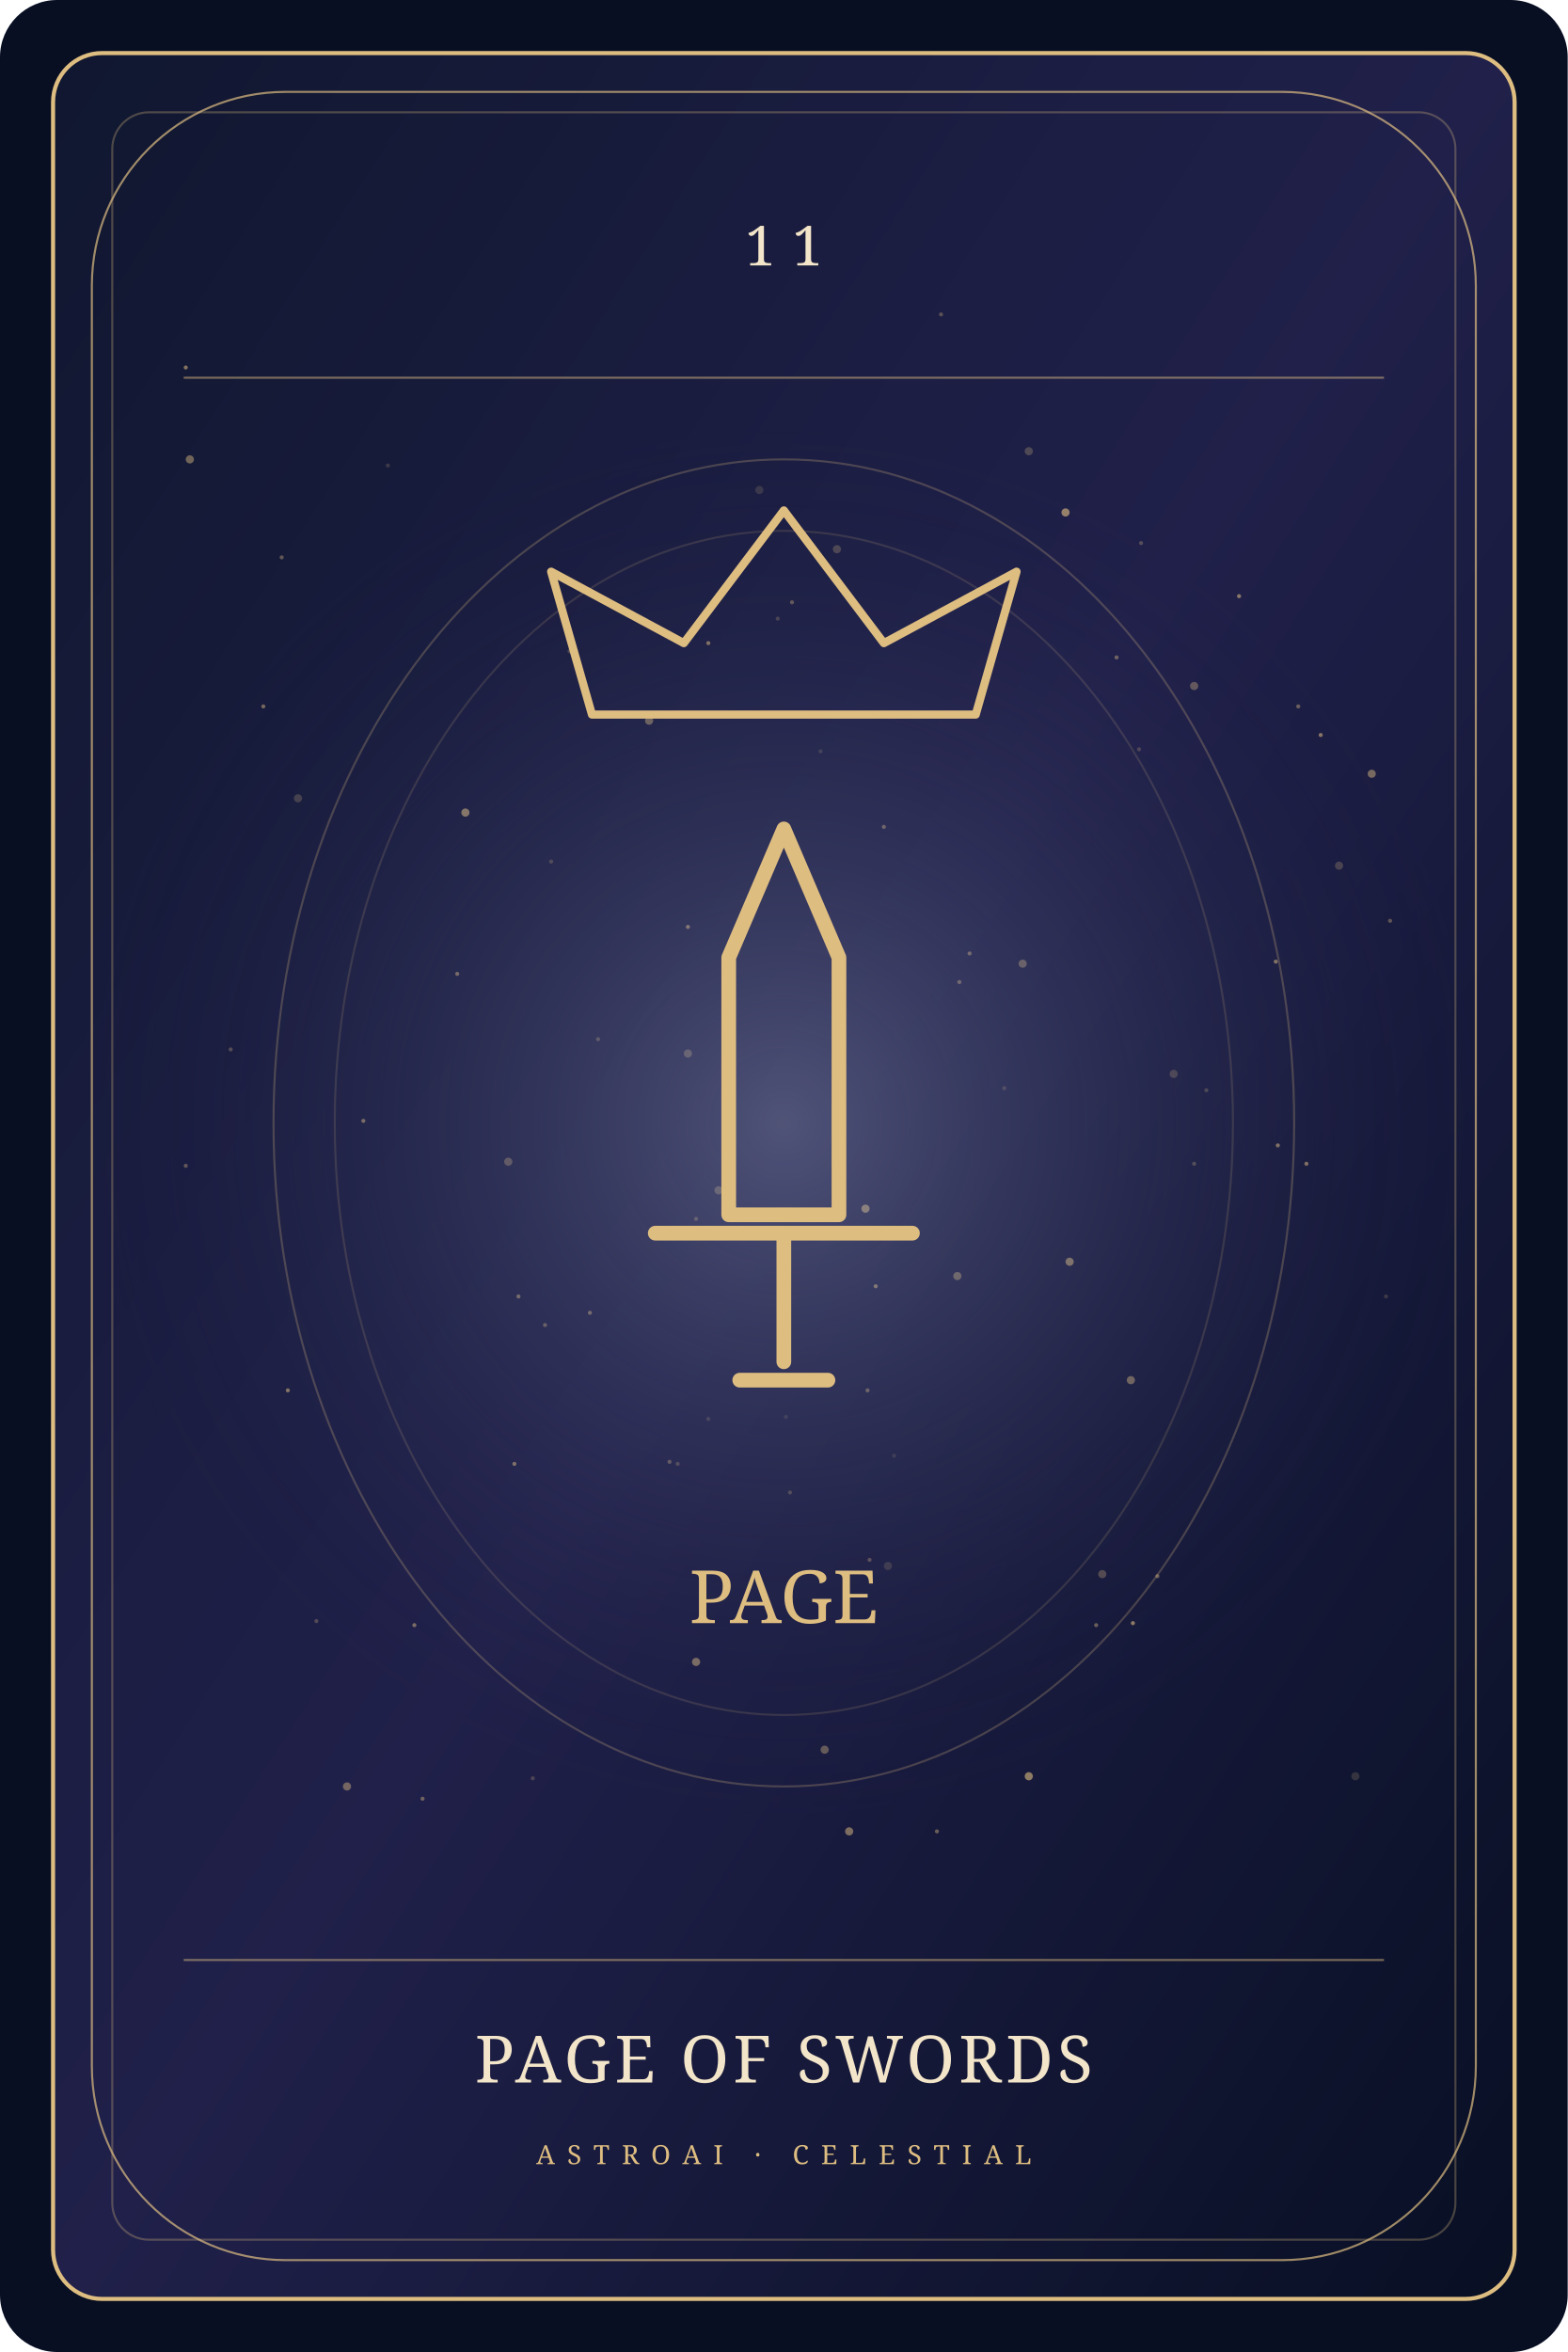
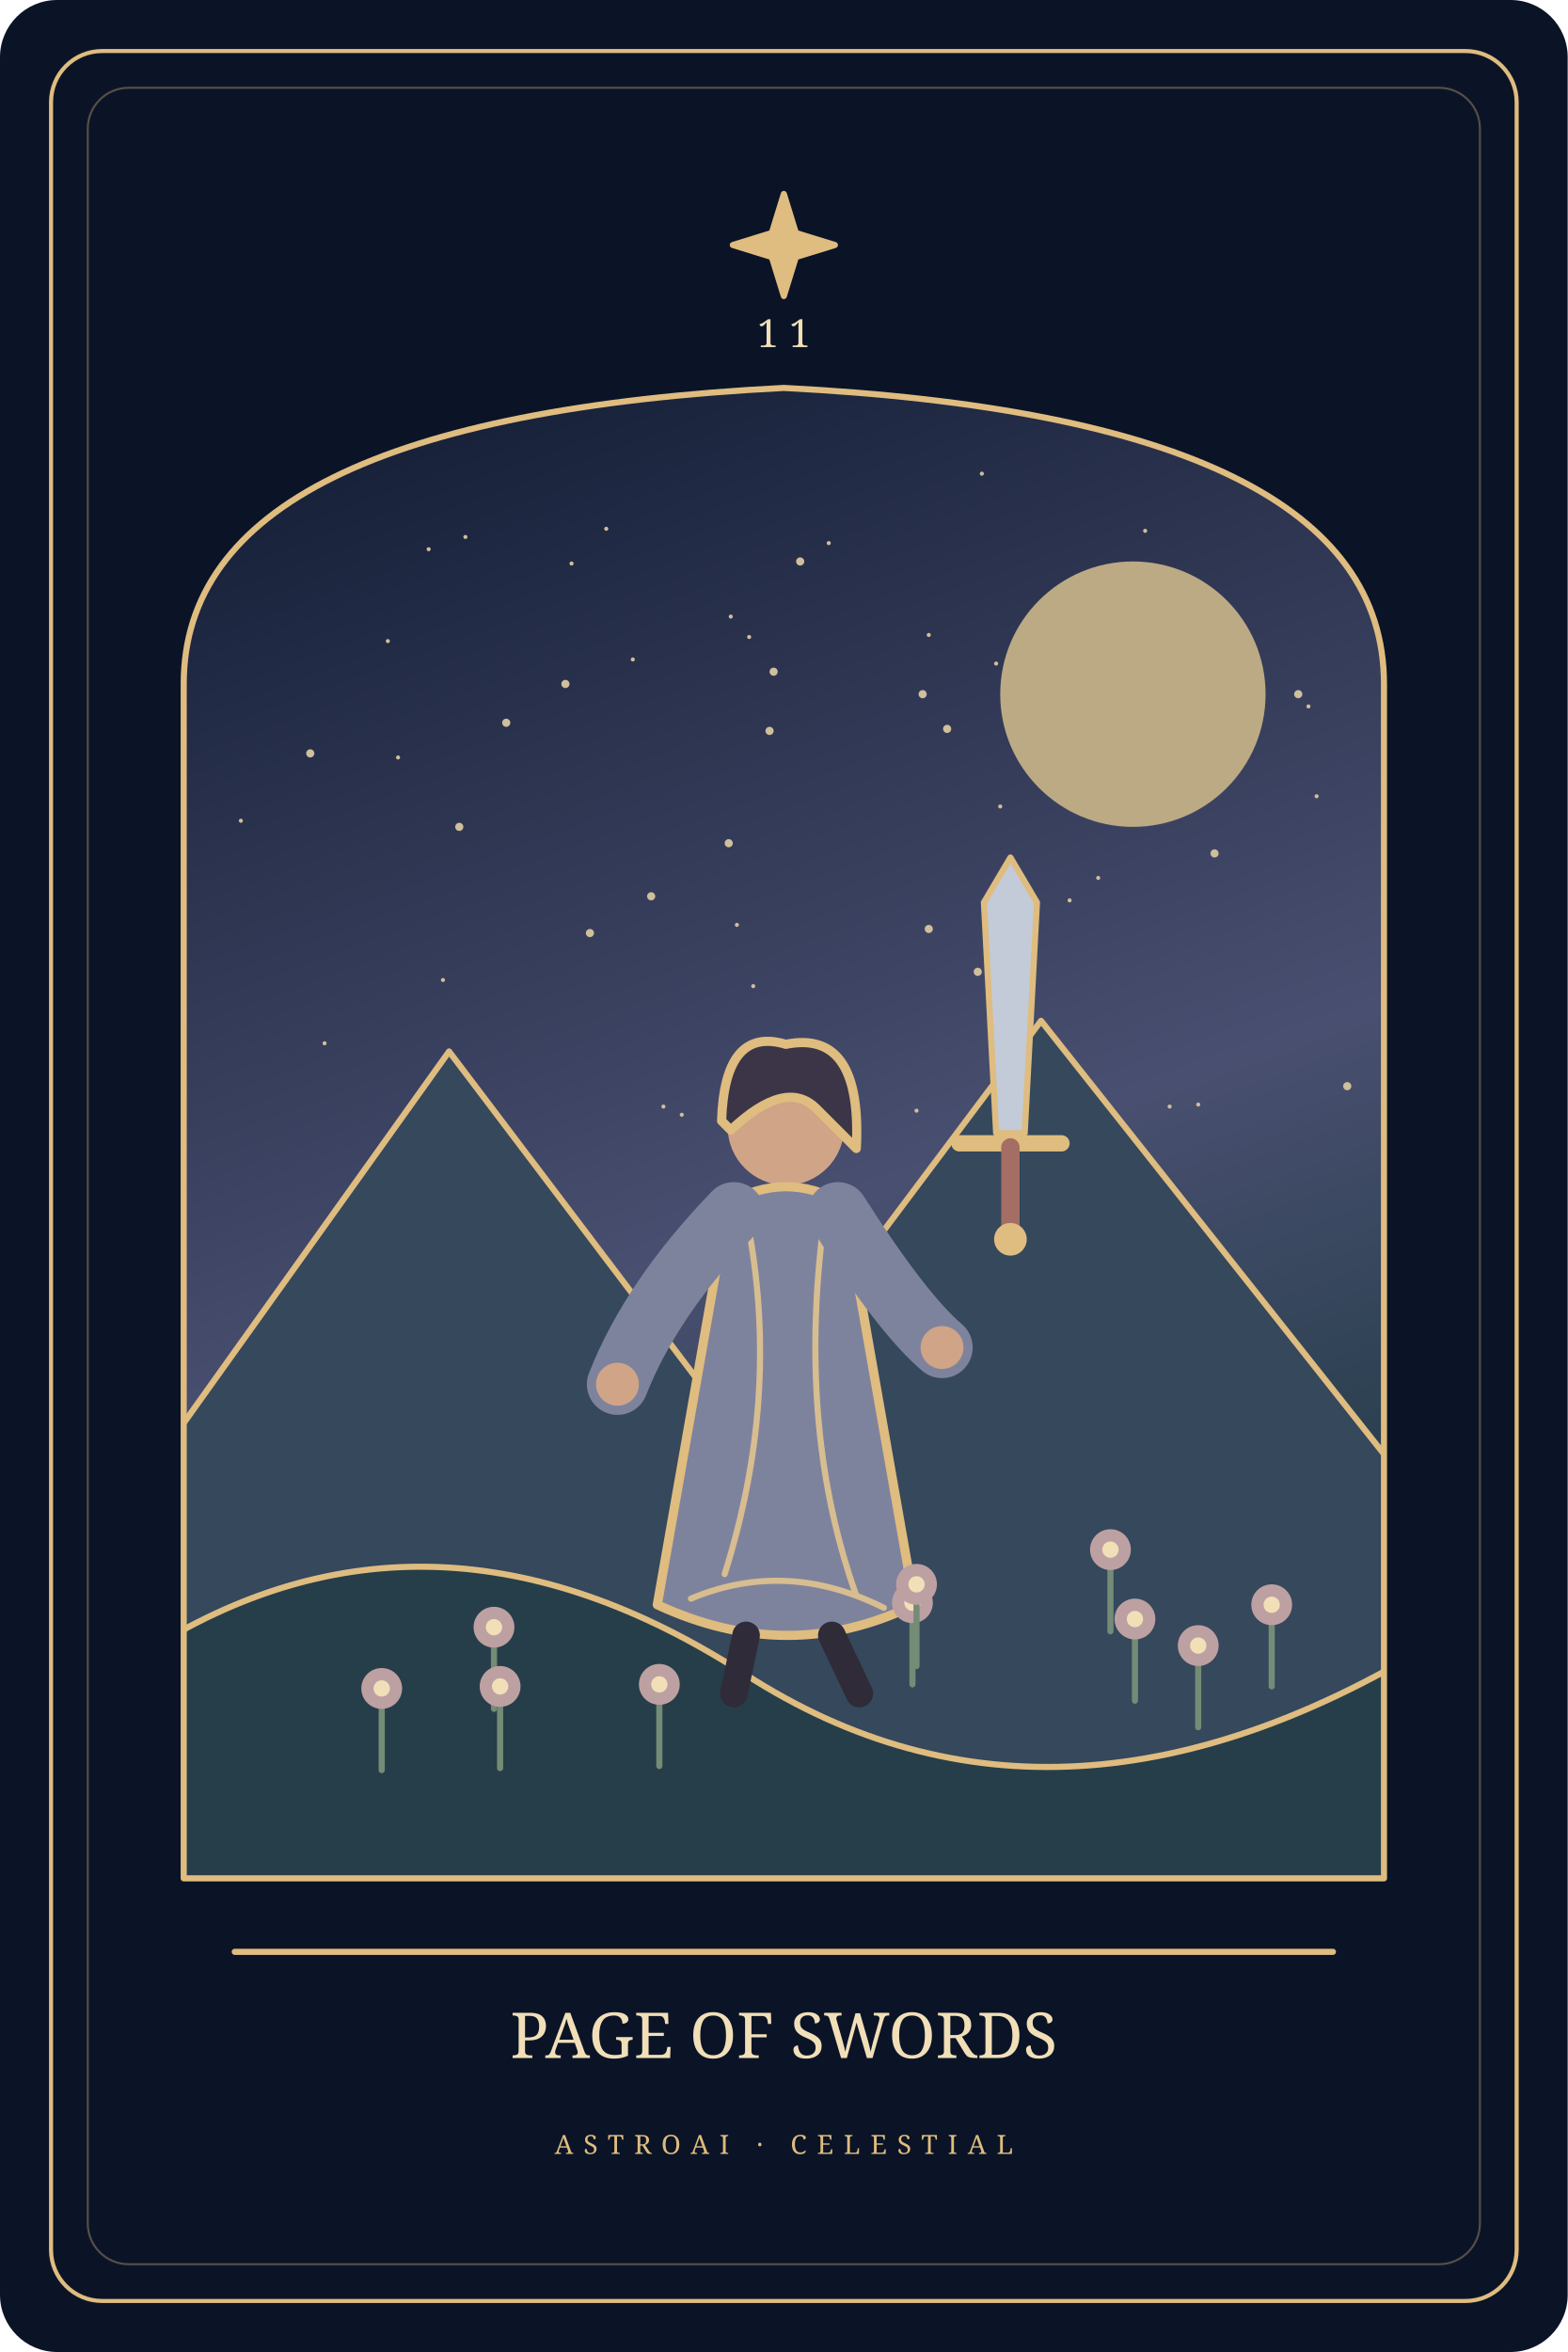
<svg xmlns="http://www.w3.org/2000/svg" width="768" height="1152" viewBox="0 0 768 1152" role="img" aria-label="Page of Swords">
  <defs>
-     <linearGradient id="bg" x2="1" y2="1">
-       <stop stop-color="#10172f" />
-       <stop offset=".5" stop-color="#20204a" />
-       <stop offset="1" stop-color="#080f23" />
+     <linearGradient id="sky" x2=".3" y2="1">
+       <stop stop-color="#101a31" />
+       <stop offset=".65" stop-color="#494f70" />
+       <stop offset="1" stop-color="#213c46" />
    </linearGradient>
-     <radialGradient id="halo">
-       <stop stop-color="#8a92b0" stop-opacity=".45" />
-       <stop offset="1" stop-color="#20204a" stop-opacity="0" />
-     </radialGradient>
+     <linearGradient id="metal" x2="1" y2="1">
+       <stop stop-color="#f1dfb6" />
+       <stop offset="1" stop-color="#af8b51" />
+     </linearGradient>
+     <clipPath id="scene">
+       <path d="M90 920V335Q90 205 384 190Q678 205 678 335V920Z" />
+     </clipPath>
  </defs>
-   <rect width="768" height="1152" rx="28" fill="#080f23" />
-   <rect x="26" y="26" width="716" height="1100" rx="24" fill="url(#bg)" stroke="#debd81" stroke-width="2" />
-   <rect x="45" y="45" width="678" height="1062" rx="95" fill="none" stroke="#debd81" opacity=".7" />
-   <rect x="55" y="55" width="658" height="1042" rx="18" fill="none" stroke="#debd81" opacity=".3" />
-   <g fill="#debd81">
-     <circle cx="470" cy="481" r="1" opacity="0.47" />
-     <circle cx="504" cy="870" r="2" opacity="0.60" />
-     <circle cx="575" cy="526" r="2" opacity="0.26" />
-     <circle cx="410" cy="269" r="2" opacity="0.27" />
-     <circle cx="178" cy="549" r="1" opacity="0.54" />
-     <circle cx="540" cy="771" r="2" opacity="0.32" />
-     <circle cx="249" cy="569" r="2" opacity="0.36" />
-     <circle cx="459" cy="897" r="1" opacity="0.42" />
-     <circle cx="190" cy="228" r="1" opacity="0.19" />
-     <circle cx="155" cy="794" r="1" opacity="0.27" />
-     <circle cx="341" cy="597" r="1" opacity="0.32" />
-     <circle cx="138" cy="273" r="1" opacity="0.37" />
-     <circle cx="429" cy="630" r="1" opacity="0.58" />
-     <circle cx="352" cy="583" r="2" opacity="0.35" />
-     <circle cx="461" cy="154" r="1" opacity="0.32" />
-     <circle cx="228" cy="398" r="2" opacity="0.61" />
-     <circle cx="146" cy="391" r="2" opacity="0.24" />
-     <circle cx="524" cy="618" r="2" opacity="0.58" />
-     <circle cx="656" cy="424" r="2" opacity="0.25" />
-     <circle cx="640" cy="570" r="1" opacity="0.57" />
-     <circle cx="425" cy="681" r="1" opacity="0.45" />
-     <circle cx="435" cy="767" r="2" opacity="0.19" />
-     <circle cx="254" cy="635" r="1" opacity="0.51" />
-     <circle cx="341" cy="814" r="2" opacity="0.52" />
-     <circle cx="337" cy="516" r="2" opacity="0.35" />
-     <circle cx="492" cy="533" r="1" opacity="0.22" />
-     <circle cx="567" cy="772" r="1" opacity="0.44" />
-     <circle cx="318" cy="353" r="2" opacity="0.46" />
-     <circle cx="591" cy="534" r="1" opacity="0.26" />
-     <circle cx="625" cy="471" r="1" opacity="0.58" />
-     <circle cx="469" cy="625" r="2" opacity="0.45" />
-     <circle cx="672" cy="379" r="2" opacity="0.48" />
-     <circle cx="547" cy="322" r="1" opacity="0.46" />
-     <circle cx="585" cy="336" r="2" opacity="0.38" />
-     <circle cx="381" cy="303" r="1" opacity="0.24" />
-     <circle cx="347" cy="315" r="1" opacity="0.57" />
-     <circle cx="679" cy="635" r="1" opacity="0.20" />
-     <circle cx="372" cy="240" r="2" opacity="0.17" />
-     <circle cx="664" cy="870" r="2" opacity="0.18" />
-     <circle cx="332" cy="717" r="1" opacity="0.27" />
-     <circle cx="681" cy="451" r="1" opacity="0.36" />
-     <circle cx="337" cy="454" r="1" opacity="0.59" />
-     <circle cx="554" cy="676" r="2" opacity="0.49" />
-     <circle cx="402" cy="368" r="1" opacity="0.19" />
-     <circle cx="416" cy="897" r="2" opacity="0.51" />
-     <circle cx="261" cy="871" r="1" opacity="0.24" />
-     <circle cx="289" cy="643" r="1" opacity="0.49" />
-     <circle cx="93" cy="225" r="2" opacity="0.46" />
-     <circle cx="270" cy="422" r="1" opacity="0.27" />
-     <circle cx="555" cy="795" r="1" opacity="0.62" />
-     <circle cx="537" cy="796" r="1" opacity="0.44" />
-     <circle cx="585" cy="570" r="1" opacity="0.31" />
-     <circle cx="558" cy="367" r="1" opacity="0.25" />
-     <circle cx="636" cy="346" r="1" opacity="0.41" />
-     <circle cx="267" cy="649" r="1" opacity="0.41" />
-     <circle cx="113" cy="514" r="1" opacity="0.31" />
-     <circle cx="170" cy="875" r="2" opacity="0.44" />
-     <circle cx="385" cy="694" r="1" opacity="0.16" />
-     <circle cx="347" cy="695" r="1" opacity="0.20" />
-     <circle cx="559" cy="266" r="1" opacity="0.29" />
-     <circle cx="141" cy="681" r="1" opacity="0.57" />
-     <circle cx="438" cy="713" r="1" opacity="0.16" />
-     <circle cx="91" cy="180" r="1" opacity="0.55" />
-     <circle cx="387" cy="731" r="1" opacity="0.28" />
-     <circle cx="91" cy="571" r="1" opacity="0.39" />
-     <circle cx="279" cy="319" r="1" opacity="0.26" />
-     <circle cx="626" cy="561" r="1" opacity="0.57" />
-     <circle cx="607" cy="292" r="1" opacity="0.56" />
-     <circle cx="328" cy="716" r="1" opacity="0.38" />
-     <circle cx="426" cy="764" r="1" opacity="0.34" />
-     <circle cx="433" cy="405" r="1" opacity="0.45" />
-     <circle cx="647" cy="360" r="1" opacity="0.56" />
-     <circle cx="475" cy="467" r="1" opacity="0.48" />
-     <circle cx="424" cy="592" r="2" opacity="0.62" />
-     <circle cx="293" cy="509" r="1" opacity="0.33" />
-     <circle cx="522" cy="251" r="2" opacity="0.63" />
-     <circle cx="129" cy="346" r="1" opacity="0.48" />
-     <circle cx="252" cy="717" r="1" opacity="0.56" />
-     <circle cx="203" cy="796" r="1" opacity="0.50" />
-     <circle cx="224" cy="477" r="1" opacity="0.52" />
-     <circle cx="404" cy="857" r="2" opacity="0.40" />
-     <circle cx="501" cy="472" r="2" opacity="0.42" />
-     <circle cx="504" cy="221" r="2" opacity="0.26" />
-     <circle cx="207" cy="881" r="1" opacity="0.42" />
-     <circle cx="388" cy="295" r="1" opacity="0.39" />
+   <rect width="768" height="1152" rx="28" fill="#0b1427" />
+   <rect x="25" y="25" width="718" height="1102" rx="25" fill="none" stroke="#dfbc7f" stroke-width="2" />
+   <rect x="43" y="43" width="682" height="1066" rx="20" fill="none" stroke="#dfbc7f" stroke-opacity=".35" />
+   <g clip-path="url(#scene)">
+     <rect x="85" y="185" width="600" height="740" fill="url(#sky)" />
+     <circle cx="490" cy="395" r="1" fill="#cfbf9c" stroke="none" stroke-width="2" />
+     <circle cx="319" cy="439" r="2" fill="#cfbf9c" stroke="none" stroke-width="2" />
+     <circle cx="595" cy="418" r="2" fill="#cfbf9c" stroke="none" stroke-width="2" />
+     <circle cx="325" cy="542" r="1" fill="#cfbf9c" stroke="none" stroke-width="2" />
+     <circle cx="224" cy="544" r="1" fill="#cfbf9c" stroke="none" stroke-width="2" />
+     <circle cx="280" cy="276" r="1" fill="#cfbf9c" stroke="none" stroke-width="2" />
+     <circle cx="289" cy="457" r="2" fill="#cfbf9c" stroke="none" stroke-width="2" />
+     <circle cx="449" cy="544" r="1" fill="#cfbf9c" stroke="none" stroke-width="2" />
+     <circle cx="524" cy="441" r="1" fill="#cfbf9c" stroke="none" stroke-width="2" />
+     <circle cx="479" cy="476" r="2" fill="#cfbf9c" stroke="none" stroke-width="2" />
+     <circle cx="210" cy="269" r="1" fill="#cfbf9c" stroke="none" stroke-width="2" />
+     <circle cx="195" cy="371" r="1" fill="#cfbf9c" stroke="none" stroke-width="2" />
+     <circle cx="464" cy="357" r="2" fill="#cfbf9c" stroke="none" stroke-width="2" />
+     <circle cx="361" cy="453" r="1" fill="#cfbf9c" stroke="none" stroke-width="2" />
+     <circle cx="455" cy="311" r="1" fill="#cfbf9c" stroke="none" stroke-width="2" />
+     <circle cx="228" cy="263" r="1" fill="#cfbf9c" stroke="none" stroke-width="2" />
+     <circle cx="118" cy="402" r="1" fill="#cfbf9c" stroke="none" stroke-width="2" />
+     <circle cx="358" cy="302" r="1" fill="#cfbf9c" stroke="none" stroke-width="2" />
+     <circle cx="538" cy="430" r="1" fill="#cfbf9c" stroke="none" stroke-width="2" />
+     <circle cx="481" cy="232" r="1" fill="#cfbf9c" stroke="none" stroke-width="2" />
+     <circle cx="455" cy="455" r="2" fill="#cfbf9c" stroke="none" stroke-width="2" />
+     <circle cx="248" cy="354" r="2" fill="#cfbf9c" stroke="none" stroke-width="2" />
+     <circle cx="561" cy="260" r="1" fill="#cfbf9c" stroke="none" stroke-width="2" />
+     <circle cx="297" cy="259" r="1" fill="#cfbf9c" stroke="none" stroke-width="2" />
+     <circle cx="573" cy="542" r="1" fill="#cfbf9c" stroke="none" stroke-width="2" />
+     <circle cx="379" cy="329" r="2" fill="#cfbf9c" stroke="none" stroke-width="2" />
+     <circle cx="525" cy="306" r="1" fill="#cfbf9c" stroke="none" stroke-width="2" />
+     <circle cx="636" cy="340" r="2" fill="#cfbf9c" stroke="none" stroke-width="2" />
+     <circle cx="225" cy="405" r="2" fill="#cfbf9c" stroke="none" stroke-width="2" />
+     <circle cx="190" cy="314" r="1" fill="#cfbf9c" stroke="none" stroke-width="2" />
+     <circle cx="377" cy="358" r="2" fill="#cfbf9c" stroke="none" stroke-width="2" />
+     <circle cx="357" cy="413" r="2" fill="#cfbf9c" stroke="none" stroke-width="2" />
+     <circle cx="510" cy="339" r="1" fill="#cfbf9c" stroke="none" stroke-width="2" />
+     <circle cx="488" cy="325" r="1" fill="#cfbf9c" stroke="none" stroke-width="2" />
+     <circle cx="660" cy="532" r="2" fill="#cfbf9c" stroke="none" stroke-width="2" />
+     <circle cx="587" cy="541" r="1" fill="#cfbf9c" stroke="none" stroke-width="2" />
+     <circle cx="641" cy="346" r="1" fill="#cfbf9c" stroke="none" stroke-width="2" />
+     <circle cx="369" cy="483" r="1" fill="#cfbf9c" stroke="none" stroke-width="2" />
+     <circle cx="452" cy="340" r="2" fill="#cfbf9c" stroke="none" stroke-width="2" />
+     <circle cx="645" cy="390" r="1" fill="#cfbf9c" stroke="none" stroke-width="2" />
+     <circle cx="489" cy="467" r="2" fill="#cfbf9c" stroke="none" stroke-width="2" />
+     <circle cx="334" cy="546" r="1" fill="#cfbf9c" stroke="none" stroke-width="2" />
+     <circle cx="277" cy="335" r="2" fill="#cfbf9c" stroke="none" stroke-width="2" />
+     <circle cx="217" cy="480" r="1" fill="#cfbf9c" stroke="none" stroke-width="2" />
+     <circle cx="567" cy="378" r="1" fill="#cfbf9c" stroke="none" stroke-width="2" />
+     <circle cx="310" cy="323" r="1" fill="#cfbf9c" stroke="none" stroke-width="2" />
+     <circle cx="367" cy="312" r="1" fill="#cfbf9c" stroke="none" stroke-width="2" />
+     <circle cx="393" cy="527" r="1" fill="#cfbf9c" stroke="none" stroke-width="2" />
+     <circle cx="547" cy="283" r="1" fill="#cfbf9c" stroke="none" stroke-width="2" />
+     <circle cx="392" cy="275" r="2" fill="#cfbf9c" stroke="none" stroke-width="2" />
+     <circle cx="152" cy="369" r="2" fill="#cfbf9c" stroke="none" stroke-width="2" />
+     <circle cx="159" cy="511" r="1" fill="#cfbf9c" stroke="none" stroke-width="2" />
+     <circle cx="505" cy="349" r="2" fill="#cfbf9c" stroke="none" stroke-width="2" />
+     <circle cx="406" cy="266" r="1" fill="#cfbf9c" stroke="none" stroke-width="2" />
+     <circle cx="555" cy="340" r="65" fill="#bbaa83" stroke="none" stroke-width="2" />
+     <path d="M70 725L220 515L360 700L510 500L700 740V930H70Z" fill="#35485c" stroke="#dfbc7f" stroke-width="3" stroke-linecap="round" stroke-linejoin="round" />
+     <path d="M70 810Q210 720 365 820T710 800V950H70Z" fill="#263e49" stroke="#dfbc7f" stroke-width="3" stroke-linecap="round" stroke-linejoin="round" />
+     <g transform="translate(385 690) scale(1.5)">
+       <circle cx="0" cy="-92" r="19" fill="#d0a487" stroke="none" stroke-width="2" />
+       <path d="M-21 -94Q-20 -125 0 -119Q25 -124 23 -85L10 -98Q0 -108 -18 -91Z" fill="#3b3547" stroke="#dfbc7f" stroke-width="3" stroke-linecap="round" stroke-linejoin="round" />
+       <path d="M-19 -67Q0 -78 19 -67L42 64Q1 84 -42 64Z" fill="#7e839d" stroke="#dfbc7f" stroke-width="3" stroke-linecap="round" stroke-linejoin="round" />
+       <path d="M-12 -58Q-2 -3 -20 54M12 -58Q4 8 23 61M-31 62Q0 49 32 65" fill="none" stroke="#d7bd90" stroke-width="2" stroke-linecap="round" stroke-linejoin="round" />
+       <path d="M-17 -64Q-44 -36 -55 -8M17 -64Q38 -31 51 -20" fill="none" stroke="#7e839d" stroke-width="20" stroke-linecap="round" stroke-linejoin="round" />
+       <circle cx="-55" cy="-8" r="7" fill="#d0a487" stroke="none" stroke-width="2" />
+       <circle cx="51" cy="-20" r="7" fill="#d0a487" stroke="none" stroke-width="2" />
+       <path d="M-13 74L-17 93" fill="none" stroke="#302b39" stroke-width="9" stroke-linecap="round" stroke-linejoin="round" />
+       <path d="M15 74L24 93" fill="none" stroke="#302b39" stroke-width="9" stroke-linecap="round" stroke-linejoin="round" />
+     </g>
+     <g transform="translate(495 550) rotate(0) scale(1)">
+       <path d="M0 -130L13 -108L7 5H-7L-13 -108Z" fill="#c2cbd7" stroke="#dfbc7f" stroke-width="3" stroke-linecap="round" stroke-linejoin="round" />
+       <path d="M-25 10L25 10" fill="none" stroke="#dfbc7f" stroke-width="8" stroke-linecap="round" stroke-linejoin="round" />
+       <path d="M0 12L0 50" fill="none" stroke="#a46e64" stroke-width="9" stroke-linecap="round" stroke-linejoin="round" />
+       <circle cx="0" cy="57" r="8" fill="#dfbc7f" stroke="none" stroke-width="2" />
+     </g>
+     <path d="M556 833L556 798" fill="none" stroke="#748b76" stroke-width="3" stroke-linecap="round" stroke-linejoin="round" />
+     <circle cx="556" cy="793" r="10" fill="#bda0a2" stroke="none" stroke-width="2" />
+     <circle cx="556" cy="793" r="4" fill="#f1dfb8" stroke="none" stroke-width="2" />
+     <path d="M623 826L623 791" fill="none" stroke="#748b76" stroke-width="3" stroke-linecap="round" stroke-linejoin="round" />
+     <circle cx="623" cy="786" r="10" fill="#bda0a2" stroke="none" stroke-width="2" />
+     <circle cx="623" cy="786" r="4" fill="#f1dfb8" stroke="none" stroke-width="2" />
+     <path d="M187 867L187 832" fill="none" stroke="#748b76" stroke-width="3" stroke-linecap="round" stroke-linejoin="round" />
+     <circle cx="187" cy="827" r="10" fill="#bda0a2" stroke="none" stroke-width="2" />
+     <circle cx="187" cy="827" r="4" fill="#f1dfb8" stroke="none" stroke-width="2" />
+     <path d="M242 837L242 802" fill="none" stroke="#748b76" stroke-width="3" stroke-linecap="round" stroke-linejoin="round" />
+     <circle cx="242" cy="797" r="10" fill="#bda0a2" stroke="none" stroke-width="2" />
+     <circle cx="242" cy="797" r="4" fill="#f1dfb8" stroke="none" stroke-width="2" />
+     <path d="M587 846L587 811" fill="none" stroke="#748b76" stroke-width="3" stroke-linecap="round" stroke-linejoin="round" />
+     <circle cx="587" cy="806" r="10" fill="#bda0a2" stroke="none" stroke-width="2" />
+     <circle cx="587" cy="806" r="4" fill="#f1dfb8" stroke="none" stroke-width="2" />
+     <path d="M323 865L323 830" fill="none" stroke="#748b76" stroke-width="3" stroke-linecap="round" stroke-linejoin="round" />
+     <circle cx="323" cy="825" r="10" fill="#bda0a2" stroke="none" stroke-width="2" />
+     <circle cx="323" cy="825" r="4" fill="#f1dfb8" stroke="none" stroke-width="2" />
+     <path d="M245 866L245 831" fill="none" stroke="#748b76" stroke-width="3" stroke-linecap="round" stroke-linejoin="round" />
+     <circle cx="245" cy="826" r="10" fill="#bda0a2" stroke="none" stroke-width="2" />
+     <circle cx="245" cy="826" r="4" fill="#f1dfb8" stroke="none" stroke-width="2" />
+     <path d="M447 825L447 790" fill="none" stroke="#748b76" stroke-width="3" stroke-linecap="round" stroke-linejoin="round" />
+     <circle cx="447" cy="785" r="10" fill="#bda0a2" stroke="none" stroke-width="2" />
+     <circle cx="447" cy="785" r="4" fill="#f1dfb8" stroke="none" stroke-width="2" />
+     <path d="M544 799L544 764" fill="none" stroke="#748b76" stroke-width="3" stroke-linecap="round" stroke-linejoin="round" />
+     <circle cx="544" cy="759" r="10" fill="#bda0a2" stroke="none" stroke-width="2" />
+     <circle cx="544" cy="759" r="4" fill="#f1dfb8" stroke="none" stroke-width="2" />
+     <path d="M449 816L449 781" fill="none" stroke="#748b76" stroke-width="3" stroke-linecap="round" stroke-linejoin="round" />
+     <circle cx="449" cy="776" r="10" fill="#bda0a2" stroke="none" stroke-width="2" />
+     <circle cx="449" cy="776" r="4" fill="#f1dfb8" stroke="none" stroke-width="2" />
  </g>
-   <circle cx="384" cy="550" r="340" fill="url(#halo)" />
-   <g fill="none" stroke="#debd81">
-     <ellipse cx="384" cy="550" rx="250" ry="325" opacity=".25" />
-     <ellipse cx="384" cy="550" rx="220" ry="290" opacity=".15" />
-     <path d="M90 960H678M90 185H678" opacity=".5" />
-   </g>
-   <g fill="none" stroke="#debd81" stroke-width="4" stroke-linecap="round" stroke-linejoin="round">
-     <g transform="translate(384,550) scale(1.8)">
-       <path d="M0 -80L15 -45V25H-15V-45ZM-35 30H35M0 30V65M-12 70H12" />
-     </g>
-     <path d="M290 350L270 280L335 315L384 250L433 315L498 280L478 350Z" />
-     <text x="384" y="795" text-anchor="middle" font-family="Georgia,serif" font-size="36" fill="#debd81" stroke="none">PAGE</text>
-   </g>
-   <g fill="#f3e5c9" text-anchor="middle" font-family="Georgia,serif">
-     <text x="384" y="130" font-size="27" letter-spacing="8">11</text>
-     <text x="384" y="1020" font-size="32" letter-spacing="2">PAGE OF SWORDS</text>
-     <text x="384" y="1060" font-size="13" letter-spacing="6" fill="#debd81">ASTROAI · CELESTIAL</text>
+   <path d="M90 920V335Q90 205 384 190Q678 205 678 335V920Z" fill="none" stroke="#dfbc7f" stroke-width="3" stroke-linecap="round" stroke-linejoin="round" />
+   <path d="M384.0,95.0 389.9,114.1 409.0,120.0 389.9,125.9 384.0,145.0 378.1,125.9 359.0,120.0 378.1,114.1Z" fill="#dfbc7f" stroke="#dfbc7f" stroke-width="3" stroke-linecap="round" stroke-linejoin="round" />
+   <path d="M115 956L653 956" fill="none" stroke="#dfbc7f" stroke-width="3" stroke-linecap="round" stroke-linejoin="round" />
+   <g text-anchor="middle" fill="#f1dfb8" font-family="Georgia,serif">
+     <text x="384" y="170" font-size="19" letter-spacing="5">11</text>
+     <text x="384" y="1008" font-size="31">PAGE OF SWORDS</text>
+     <text x="384" y="1055" font-size="13" letter-spacing="5" fill="#dfbc7f">ASTROAI · CELESTIAL</text>
  </g>
</svg>
